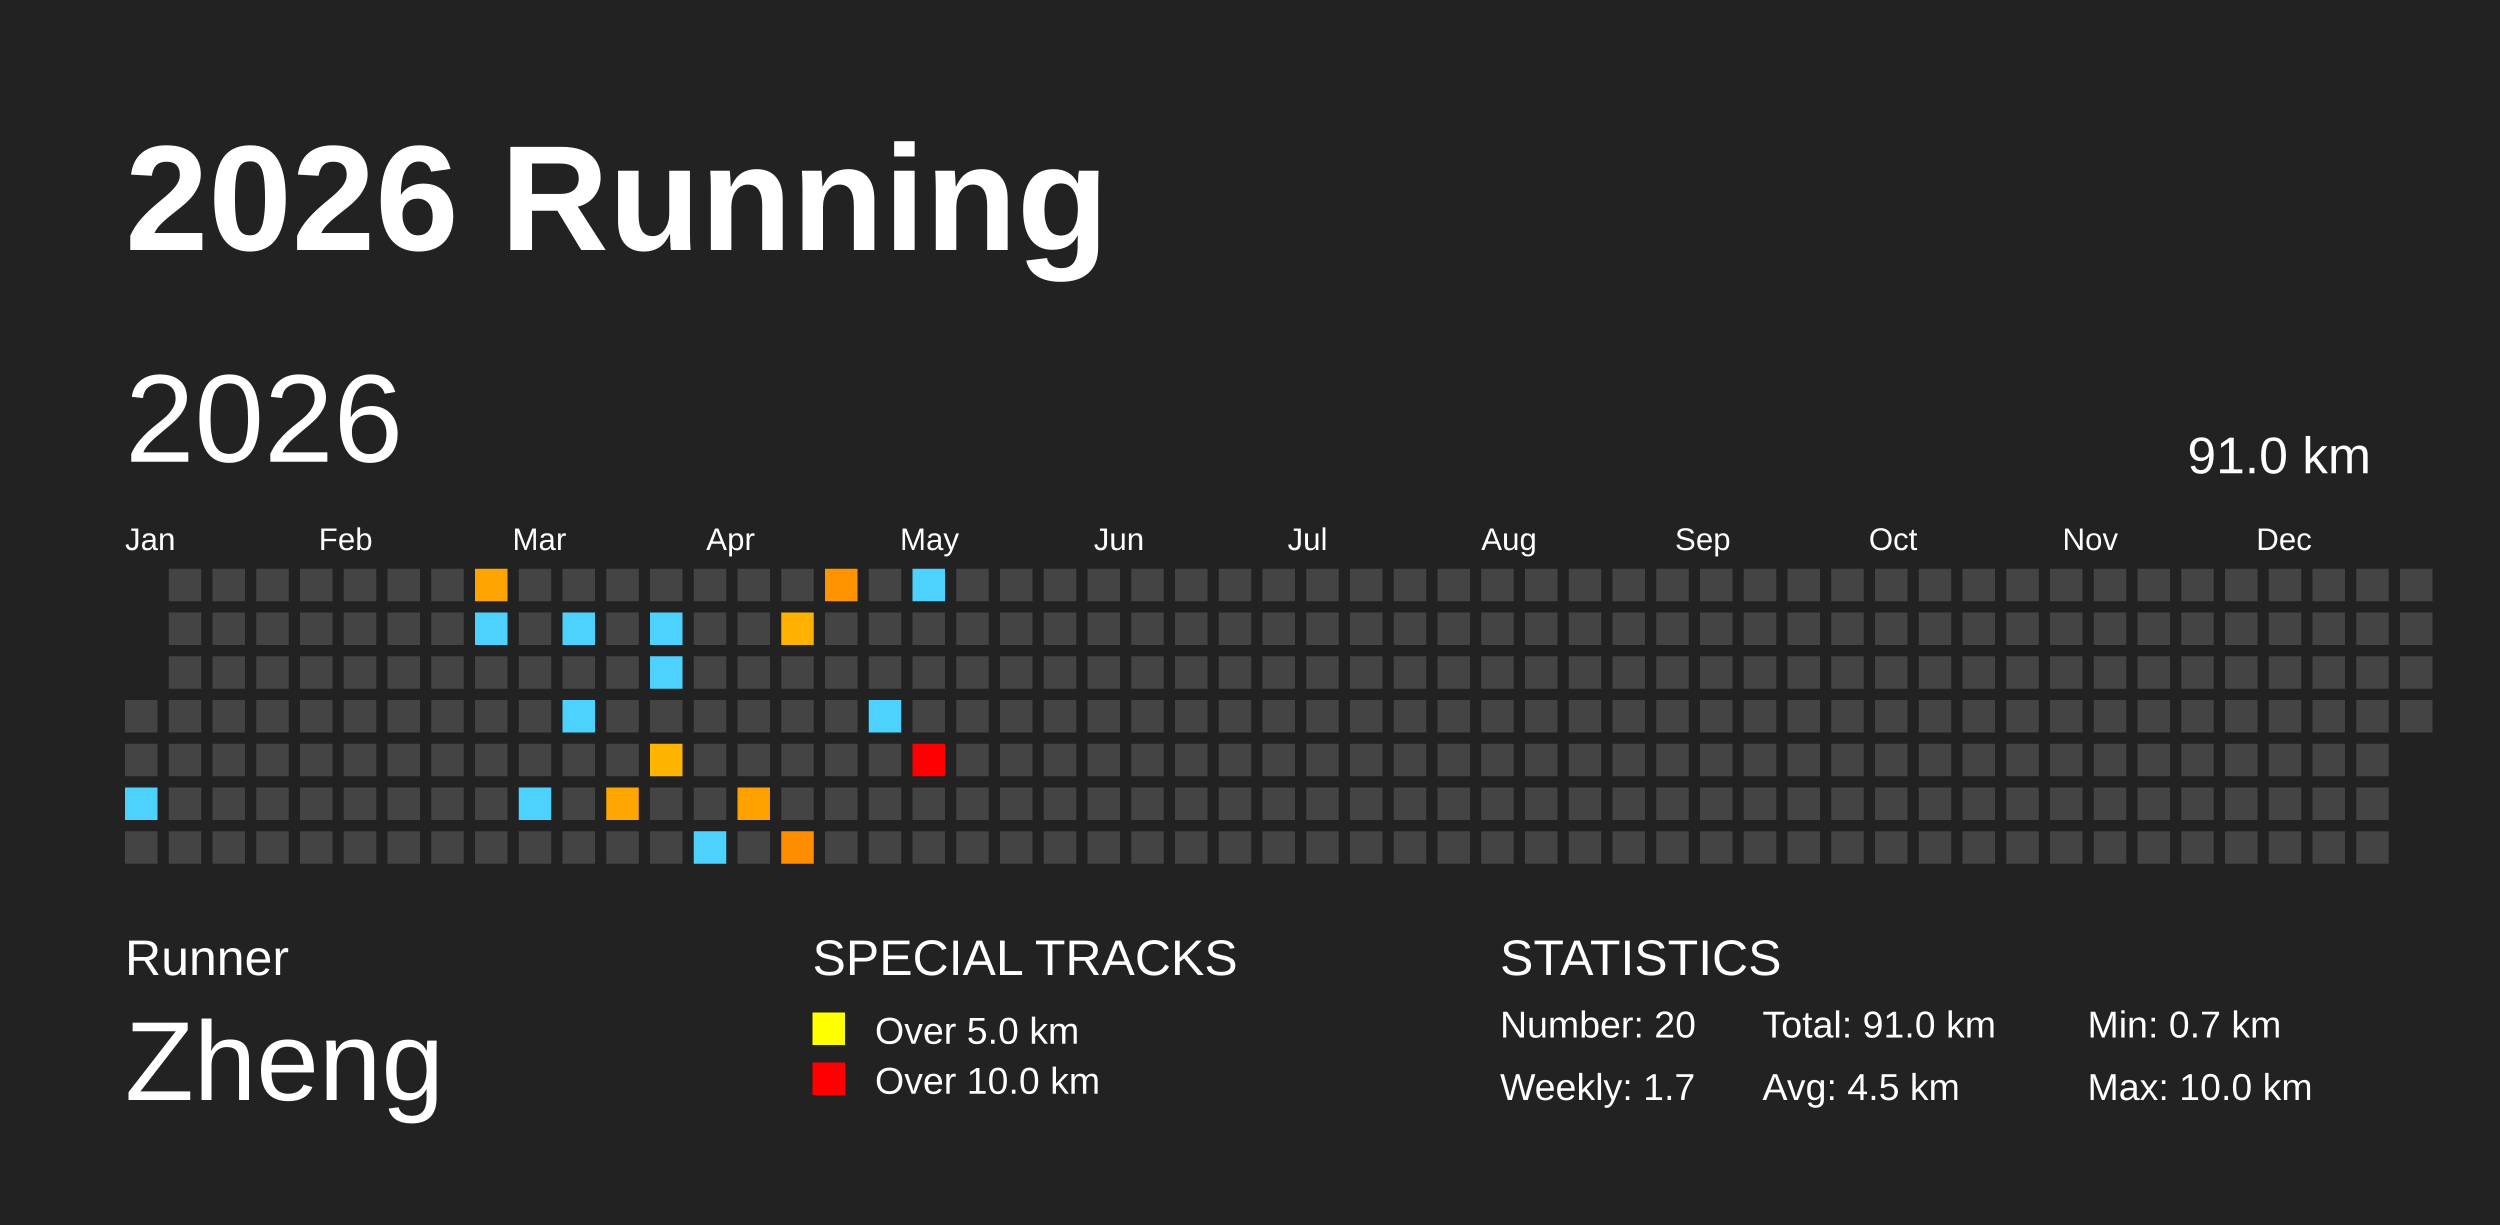
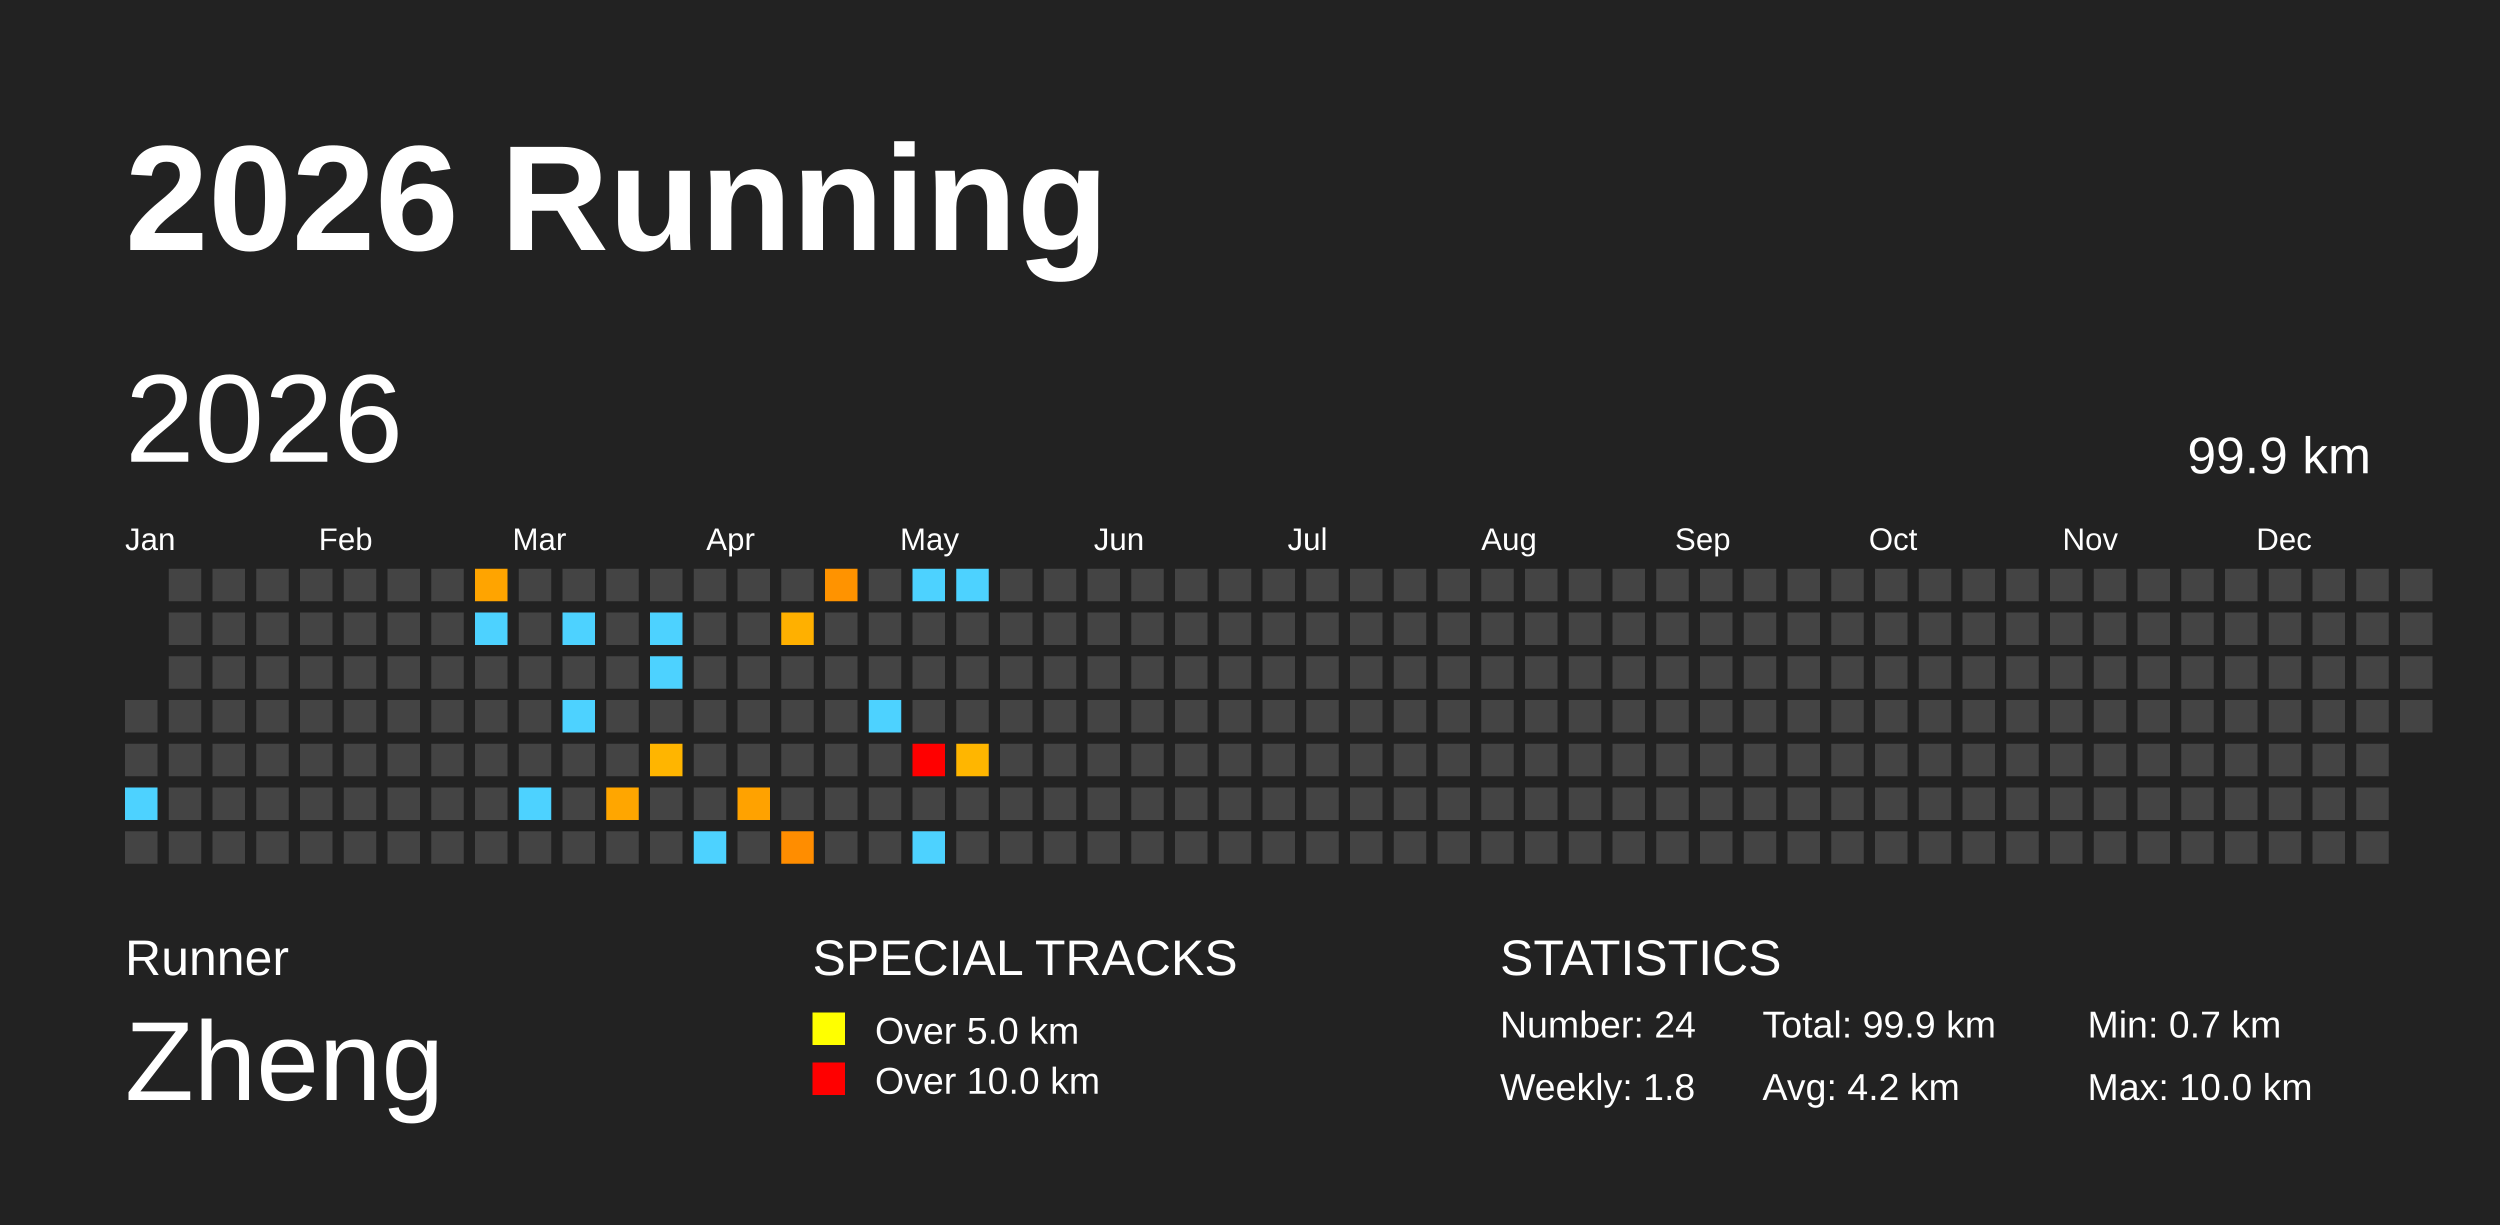
<svg xmlns="http://www.w3.org/2000/svg" baseProfile="full" height="98mm" version="1.1" viewBox="0,0,200,98" width="200mm">
  <defs />
  <rect fill="#222222" height="98" width="200" x="0" y="0" />
  <text fill="#FFFFFF" style="font-size:12px; font-family:Arial; font-weight:bold;" x="10" y="20">2026 Running</text>
  <text fill="#FFFFFF" style="font-size:4px; font-family:Arial" x="10" y="78">Runner</text>
  <text fill="#FFFFFF" style="font-size:9px; font-family:Arial" x="10" y="88">Zheng</text>
  <text fill="#FFFFFF" style="font-size:4px; font-family:Arial" x="65" y="78">SPECIAL TRACKS</text>
  <rect fill="yellow" height="2.6" width="2.6" x="65" y="81" />
  <text fill="#FFFFFF" style="font-size:3px; font-family:Arial" x="70" y="83.5">Over 5.0 km</text>
  <rect fill="red" height="2.6" width="2.6" x="65" y="85" />
  <text fill="#FFFFFF" style="font-size:3px; font-family:Arial" x="70" y="87.5">Over 10.0 km</text>
  <text fill="#FFFFFF" style="font-size:4px; font-family:Arial" x="120" y="78">STATISTICS</text>
-   <text fill="#FFFFFF" style="font-size:3px; font-family:Arial" x="120" y="83">Number: 20</text>
-   <text fill="#FFFFFF" style="font-size:3px; font-family:Arial" x="120" y="88">Weekly: 1.7</text>
-   <text fill="#FFFFFF" style="font-size:3px; font-family:Arial" x="141" y="83">Total: 91.0 km</text>
-   <text fill="#FFFFFF" style="font-size:3px; font-family:Arial" x="141" y="88">Avg: 4.5 km</text>
+   <text fill="#FFFFFF" style="font-size:3px; font-family:Arial" x="120" y="83">Number: 24</text>
+   <text fill="#FFFFFF" style="font-size:3px; font-family:Arial" x="120" y="88">Weekly: 1.8</text>
+   <text fill="#FFFFFF" style="font-size:3px; font-family:Arial" x="141" y="83">Total: 99.9 km</text>
+   <text fill="#FFFFFF" style="font-size:3px; font-family:Arial" x="141" y="88">Avg: 4.2 km</text>
  <text fill="#FFFFFF" style="font-size:3px; font-family:Arial" x="167" y="83">Min: 0.7 km</text>
  <text fill="#FFFFFF" style="font-size:3px; font-family:Arial" x="167" y="88">Max: 10.0 km</text>
  <text dominant-baseline="hanging" fill="#FFFFFF" style="font-size:10.0px; font-family:Arial;" x="10" y="30">2026</text>
-   <text dominant-baseline="hanging" fill="#FFFFFF" style="font-size:4.125px; font-family:Arial;" x="175" y="35">91.0 km</text>
+   <text dominant-baseline="hanging" fill="#FFFFFF" style="font-size:4.125px; font-family:Arial;" x="175" y="35">99.9 km</text>
  <text fill="#FFFFFF" style="font-size:2.5px; font-family:Arial" x="10.0" y="44">Jan</text>
  <text fill="#FFFFFF" style="font-size:2.5px; font-family:Arial" x="25.5" y="44">Feb</text>
  <text fill="#FFFFFF" style="font-size:2.5px; font-family:Arial" x="41.0" y="44">Mar</text>
  <text fill="#FFFFFF" style="font-size:2.5px; font-family:Arial" x="56.5" y="44">Apr</text>
  <text fill="#FFFFFF" style="font-size:2.5px; font-family:Arial" x="72.0" y="44">May</text>
  <text fill="#FFFFFF" style="font-size:2.5px; font-family:Arial" x="87.5" y="44">Jun</text>
  <text fill="#FFFFFF" style="font-size:2.5px; font-family:Arial" x="103.0" y="44">Jul</text>
  <text fill="#FFFFFF" style="font-size:2.5px; font-family:Arial" x="118.5" y="44">Aug</text>
  <text fill="#FFFFFF" style="font-size:2.5px; font-family:Arial" x="134.0" y="44">Sep</text>
  <text fill="#FFFFFF" style="font-size:2.5px; font-family:Arial" x="149.5" y="44">Oct</text>
  <text fill="#FFFFFF" style="font-size:2.5px; font-family:Arial" x="165.0" y="44">Nov</text>
  <text fill="#FFFFFF" style="font-size:2.5px; font-family:Arial" x="180.5" y="44">Dec</text>
  <rect fill="#444444" height="2.6" width="2.6" x="10.0" y="56.0" />
  <rect fill="#444444" height="2.6" width="2.6" x="10.0" y="59.5" />
  <rect fill="#4dd2ff" height="2.6" width="2.6" x="10.0" y="63.0" />
  <rect fill="#444444" height="2.6" width="2.6" x="10.0" y="66.5" />
  <rect fill="#444444" height="2.6" width="2.6" x="13.5" y="45.5" />
  <rect fill="#444444" height="2.6" width="2.6" x="13.5" y="49.0" />
  <rect fill="#444444" height="2.6" width="2.6" x="13.5" y="52.5" />
  <rect fill="#444444" height="2.6" width="2.6" x="13.5" y="56.0" />
  <rect fill="#444444" height="2.6" width="2.6" x="13.5" y="59.5" />
  <rect fill="#444444" height="2.6" width="2.6" x="13.5" y="63.0" />
  <rect fill="#444444" height="2.6" width="2.6" x="13.5" y="66.5" />
  <rect fill="#444444" height="2.6" width="2.6" x="17.0" y="45.5" />
  <rect fill="#444444" height="2.6" width="2.6" x="17.0" y="49.0" />
  <rect fill="#444444" height="2.6" width="2.6" x="17.0" y="52.5" />
  <rect fill="#444444" height="2.6" width="2.6" x="17.0" y="56.0" />
  <rect fill="#444444" height="2.6" width="2.6" x="17.0" y="59.5" />
  <rect fill="#444444" height="2.6" width="2.6" x="17.0" y="63.0" />
  <rect fill="#444444" height="2.6" width="2.6" x="17.0" y="66.5" />
  <rect fill="#444444" height="2.6" width="2.6" x="20.5" y="45.5" />
  <rect fill="#444444" height="2.6" width="2.6" x="20.5" y="49.0" />
  <rect fill="#444444" height="2.6" width="2.6" x="20.5" y="52.5" />
  <rect fill="#444444" height="2.6" width="2.6" x="20.5" y="56.0" />
  <rect fill="#444444" height="2.6" width="2.6" x="20.5" y="59.5" />
  <rect fill="#444444" height="2.6" width="2.6" x="20.5" y="63.0" />
  <rect fill="#444444" height="2.6" width="2.6" x="20.5" y="66.5" />
  <rect fill="#444444" height="2.6" width="2.6" x="24.0" y="45.5" />
  <rect fill="#444444" height="2.6" width="2.6" x="24.0" y="49.0" />
  <rect fill="#444444" height="2.6" width="2.6" x="24.0" y="52.5" />
  <rect fill="#444444" height="2.6" width="2.6" x="24.0" y="56.0" />
  <rect fill="#444444" height="2.6" width="2.6" x="24.0" y="59.5" />
  <rect fill="#444444" height="2.6" width="2.6" x="24.0" y="63.0" />
  <rect fill="#444444" height="2.6" width="2.6" x="24.0" y="66.5" />
  <rect fill="#444444" height="2.6" width="2.6" x="27.5" y="45.5" />
  <rect fill="#444444" height="2.6" width="2.6" x="27.5" y="49.0" />
  <rect fill="#444444" height="2.6" width="2.6" x="27.5" y="52.5" />
  <rect fill="#444444" height="2.6" width="2.6" x="27.5" y="56.0" />
  <rect fill="#444444" height="2.6" width="2.6" x="27.5" y="59.5" />
  <rect fill="#444444" height="2.6" width="2.6" x="27.5" y="63.0" />
  <rect fill="#444444" height="2.6" width="2.6" x="27.5" y="66.5" />
  <rect fill="#444444" height="2.6" width="2.6" x="31.0" y="45.5" />
  <rect fill="#444444" height="2.6" width="2.6" x="31.0" y="49.0" />
  <rect fill="#444444" height="2.6" width="2.6" x="31.0" y="52.5" />
  <rect fill="#444444" height="2.6" width="2.6" x="31.0" y="56.0" />
  <rect fill="#444444" height="2.6" width="2.6" x="31.0" y="59.5" />
  <rect fill="#444444" height="2.6" width="2.6" x="31.0" y="63.0" />
  <rect fill="#444444" height="2.6" width="2.6" x="31.0" y="66.5" />
  <rect fill="#444444" height="2.6" width="2.6" x="34.5" y="45.5" />
  <rect fill="#444444" height="2.6" width="2.6" x="34.5" y="49.0" />
  <rect fill="#444444" height="2.6" width="2.6" x="34.5" y="52.5" />
  <rect fill="#444444" height="2.6" width="2.6" x="34.5" y="56.0" />
  <rect fill="#444444" height="2.6" width="2.6" x="34.5" y="59.5" />
  <rect fill="#444444" height="2.6" width="2.6" x="34.5" y="63.0" />
  <rect fill="#444444" height="2.6" width="2.6" x="34.5" y="66.5" />
  <rect fill="#ffa400" height="2.6" width="2.6" x="38.0" y="45.5" />
  <rect fill="#4dd2ff" height="2.6" width="2.6" x="38.0" y="49.0" />
  <rect fill="#444444" height="2.6" width="2.6" x="38.0" y="52.5" />
  <rect fill="#444444" height="2.6" width="2.6" x="38.0" y="56.0" />
  <rect fill="#444444" height="2.6" width="2.6" x="38.0" y="59.5" />
  <rect fill="#444444" height="2.6" width="2.6" x="38.0" y="63.0" />
  <rect fill="#444444" height="2.6" width="2.6" x="38.0" y="66.5" />
  <rect fill="#444444" height="2.6" width="2.6" x="41.5" y="45.5" />
  <rect fill="#444444" height="2.6" width="2.6" x="41.5" y="49.0" />
  <rect fill="#444444" height="2.6" width="2.6" x="41.5" y="52.5" />
  <rect fill="#444444" height="2.6" width="2.6" x="41.5" y="56.0" />
  <rect fill="#444444" height="2.6" width="2.6" x="41.5" y="59.5" />
  <rect fill="#4dd2ff" height="2.6" width="2.6" x="41.5" y="63.0" />
  <rect fill="#444444" height="2.6" width="2.6" x="41.5" y="66.5" />
  <rect fill="#444444" height="2.6" width="2.6" x="45.0" y="45.5" />
  <rect fill="#4dd2ff" height="2.6" width="2.6" x="45.0" y="49.0" />
  <rect fill="#444444" height="2.6" width="2.6" x="45.0" y="52.5" />
  <rect fill="#4dd2ff" height="2.6" width="2.6" x="45.0" y="56.0" />
  <rect fill="#444444" height="2.6" width="2.6" x="45.0" y="59.5" />
  <rect fill="#444444" height="2.6" width="2.6" x="45.0" y="63.0" />
  <rect fill="#444444" height="2.6" width="2.6" x="45.0" y="66.5" />
  <rect fill="#444444" height="2.6" width="2.6" x="48.5" y="45.5" />
  <rect fill="#444444" height="2.6" width="2.6" x="48.5" y="49.0" />
  <rect fill="#444444" height="2.6" width="2.6" x="48.5" y="52.5" />
  <rect fill="#444444" height="2.6" width="2.6" x="48.5" y="56.0" />
  <rect fill="#444444" height="2.6" width="2.6" x="48.5" y="59.5" />
  <rect fill="#ffa600" height="2.6" width="2.6" x="48.5" y="63.0" />
  <rect fill="#444444" height="2.6" width="2.6" x="48.5" y="66.5" />
  <rect fill="#444444" height="2.6" width="2.6" x="52.0" y="45.5" />
  <rect fill="#4dd2ff" height="2.6" width="2.6" x="52.0" y="49.0" />
  <rect fill="#4dd2ff" height="2.6" width="2.6" x="52.0" y="52.5" />
  <rect fill="#444444" height="2.6" width="2.6" x="52.0" y="56.0" />
  <rect fill="#ffb500" height="2.6" width="2.6" x="52.0" y="59.5" />
  <rect fill="#444444" height="2.6" width="2.6" x="52.0" y="63.0" />
  <rect fill="#444444" height="2.6" width="2.6" x="52.0" y="66.5" />
  <rect fill="#444444" height="2.6" width="2.6" x="55.5" y="45.5" />
  <rect fill="#444444" height="2.6" width="2.6" x="55.5" y="49.0" />
  <rect fill="#444444" height="2.6" width="2.6" x="55.5" y="52.5" />
  <rect fill="#444444" height="2.6" width="2.6" x="55.5" y="56.0" />
  <rect fill="#444444" height="2.6" width="2.6" x="55.5" y="59.5" />
  <rect fill="#444444" height="2.6" width="2.6" x="55.5" y="63.0" />
  <rect fill="#4dd2ff" height="2.6" width="2.6" x="55.5" y="66.5" />
  <rect fill="#444444" height="2.6" width="2.6" x="59.0" y="45.5" />
  <rect fill="#444444" height="2.6" width="2.6" x="59.0" y="49.0" />
  <rect fill="#444444" height="2.6" width="2.6" x="59.0" y="52.5" />
  <rect fill="#444444" height="2.6" width="2.6" x="59.0" y="56.0" />
  <rect fill="#444444" height="2.6" width="2.6" x="59.0" y="59.5" />
  <rect fill="#ffa200" height="2.6" width="2.6" x="59.0" y="63.0" />
  <rect fill="#444444" height="2.6" width="2.6" x="59.0" y="66.5" />
  <rect fill="#444444" height="2.6" width="2.6" x="62.5" y="45.5" />
  <rect fill="#ffb000" height="2.6" width="2.6" x="62.5" y="49.0" />
  <rect fill="#444444" height="2.6" width="2.6" x="62.5" y="52.5" />
  <rect fill="#444444" height="2.6" width="2.6" x="62.5" y="56.0" />
  <rect fill="#444444" height="2.6" width="2.6" x="62.5" y="59.5" />
  <rect fill="#444444" height="2.6" width="2.6" x="62.5" y="63.0" />
  <rect fill="#ff8d00" height="2.6" width="2.6" x="62.5" y="66.5" />
  <rect fill="#ff9300" height="2.6" width="2.6" x="66.0" y="45.5" />
  <rect fill="#444444" height="2.6" width="2.6" x="66.0" y="49.0" />
  <rect fill="#444444" height="2.6" width="2.6" x="66.0" y="52.5" />
  <rect fill="#444444" height="2.6" width="2.6" x="66.0" y="56.0" />
  <rect fill="#444444" height="2.6" width="2.6" x="66.0" y="59.5" />
  <rect fill="#444444" height="2.6" width="2.6" x="66.0" y="63.0" />
  <rect fill="#444444" height="2.6" width="2.6" x="66.0" y="66.5" />
  <rect fill="#444444" height="2.6" width="2.6" x="69.5" y="45.5" />
  <rect fill="#444444" height="2.6" width="2.6" x="69.5" y="49.0" />
  <rect fill="#444444" height="2.6" width="2.6" x="69.5" y="52.5" />
  <rect fill="#4dd2ff" height="2.6" width="2.6" x="69.5" y="56.0" />
  <rect fill="#444444" height="2.6" width="2.6" x="69.5" y="59.5" />
  <rect fill="#444444" height="2.6" width="2.6" x="69.5" y="63.0" />
  <rect fill="#444444" height="2.6" width="2.6" x="69.5" y="66.5" />
  <rect fill="#4dd2ff" height="2.6" width="2.6" x="73.0" y="45.5" />
  <rect fill="#444444" height="2.6" width="2.6" x="73.0" y="49.0" />
  <rect fill="#444444" height="2.6" width="2.6" x="73.0" y="52.5" />
  <rect fill="#444444" height="2.6" width="2.6" x="73.0" y="56.0" />
  <rect fill="red" height="2.6" width="2.6" x="73.0" y="59.5" />
  <rect fill="#444444" height="2.6" width="2.6" x="73.0" y="63.0" />
-   <rect fill="#444444" height="2.6" width="2.6" x="73.0" y="66.5" />
-   <rect fill="#444444" height="2.6" width="2.6" x="76.5" y="45.5" />
+   <rect fill="#4dd2ff" height="2.6" width="2.6" x="73.0" y="66.5" />
+   <rect fill="#4dd2ff" height="2.6" width="2.6" x="76.5" y="45.5" />
  <rect fill="#444444" height="2.6" width="2.6" x="76.5" y="49.0" />
  <rect fill="#444444" height="2.6" width="2.6" x="76.5" y="52.5" />
  <rect fill="#444444" height="2.6" width="2.6" x="76.5" y="56.0" />
-   <rect fill="#444444" height="2.6" width="2.6" x="76.5" y="59.5" />
+   <rect fill="#ffb600" height="2.6" width="2.6" x="76.5" y="59.5" />
  <rect fill="#444444" height="2.6" width="2.6" x="76.5" y="63.0" />
  <rect fill="#444444" height="2.6" width="2.6" x="76.5" y="66.5" />
  <rect fill="#444444" height="2.6" width="2.6" x="80.0" y="45.5" />
  <rect fill="#444444" height="2.6" width="2.6" x="80.0" y="49.0" />
  <rect fill="#444444" height="2.6" width="2.6" x="80.0" y="52.5" />
  <rect fill="#444444" height="2.6" width="2.6" x="80.0" y="56.0" />
  <rect fill="#444444" height="2.6" width="2.6" x="80.0" y="59.5" />
  <rect fill="#444444" height="2.6" width="2.6" x="80.0" y="63.0" />
  <rect fill="#444444" height="2.6" width="2.6" x="80.0" y="66.5" />
  <rect fill="#444444" height="2.6" width="2.6" x="83.5" y="45.5" />
  <rect fill="#444444" height="2.6" width="2.6" x="83.5" y="49.0" />
  <rect fill="#444444" height="2.6" width="2.6" x="83.5" y="52.5" />
  <rect fill="#444444" height="2.6" width="2.6" x="83.5" y="56.0" />
  <rect fill="#444444" height="2.6" width="2.6" x="83.5" y="59.5" />
  <rect fill="#444444" height="2.6" width="2.6" x="83.5" y="63.0" />
  <rect fill="#444444" height="2.6" width="2.6" x="83.5" y="66.5" />
  <rect fill="#444444" height="2.6" width="2.6" x="87.0" y="45.5" />
  <rect fill="#444444" height="2.6" width="2.6" x="87.0" y="49.0" />
  <rect fill="#444444" height="2.6" width="2.6" x="87.0" y="52.5" />
  <rect fill="#444444" height="2.6" width="2.6" x="87.0" y="56.0" />
  <rect fill="#444444" height="2.6" width="2.6" x="87.0" y="59.5" />
  <rect fill="#444444" height="2.6" width="2.6" x="87.0" y="63.0" />
  <rect fill="#444444" height="2.6" width="2.6" x="87.0" y="66.5" />
  <rect fill="#444444" height="2.6" width="2.6" x="90.5" y="45.5" />
  <rect fill="#444444" height="2.6" width="2.6" x="90.5" y="49.0" />
  <rect fill="#444444" height="2.6" width="2.6" x="90.5" y="52.5" />
  <rect fill="#444444" height="2.6" width="2.6" x="90.5" y="56.0" />
  <rect fill="#444444" height="2.6" width="2.6" x="90.5" y="59.5" />
  <rect fill="#444444" height="2.6" width="2.6" x="90.5" y="63.0" />
  <rect fill="#444444" height="2.6" width="2.6" x="90.5" y="66.5" />
  <rect fill="#444444" height="2.6" width="2.6" x="94.0" y="45.5" />
  <rect fill="#444444" height="2.6" width="2.6" x="94.0" y="49.0" />
  <rect fill="#444444" height="2.6" width="2.6" x="94.0" y="52.5" />
  <rect fill="#444444" height="2.6" width="2.6" x="94.0" y="56.0" />
  <rect fill="#444444" height="2.6" width="2.6" x="94.0" y="59.5" />
  <rect fill="#444444" height="2.6" width="2.6" x="94.0" y="63.0" />
  <rect fill="#444444" height="2.6" width="2.6" x="94.0" y="66.5" />
  <rect fill="#444444" height="2.6" width="2.6" x="97.5" y="45.5" />
  <rect fill="#444444" height="2.6" width="2.6" x="97.5" y="49.0" />
  <rect fill="#444444" height="2.6" width="2.6" x="97.5" y="52.5" />
  <rect fill="#444444" height="2.6" width="2.6" x="97.5" y="56.0" />
  <rect fill="#444444" height="2.6" width="2.6" x="97.5" y="59.5" />
  <rect fill="#444444" height="2.6" width="2.6" x="97.5" y="63.0" />
  <rect fill="#444444" height="2.6" width="2.6" x="97.5" y="66.5" />
  <rect fill="#444444" height="2.6" width="2.6" x="101.0" y="45.5" />
  <rect fill="#444444" height="2.6" width="2.6" x="101.0" y="49.0" />
  <rect fill="#444444" height="2.6" width="2.6" x="101.0" y="52.5" />
  <rect fill="#444444" height="2.6" width="2.6" x="101.0" y="56.0" />
  <rect fill="#444444" height="2.6" width="2.6" x="101.0" y="59.5" />
  <rect fill="#444444" height="2.6" width="2.6" x="101.0" y="63.0" />
  <rect fill="#444444" height="2.6" width="2.6" x="101.0" y="66.5" />
  <rect fill="#444444" height="2.6" width="2.6" x="104.5" y="45.5" />
  <rect fill="#444444" height="2.6" width="2.6" x="104.5" y="49.0" />
  <rect fill="#444444" height="2.6" width="2.6" x="104.5" y="52.5" />
  <rect fill="#444444" height="2.6" width="2.6" x="104.5" y="56.0" />
  <rect fill="#444444" height="2.6" width="2.6" x="104.5" y="59.5" />
  <rect fill="#444444" height="2.6" width="2.6" x="104.5" y="63.0" />
  <rect fill="#444444" height="2.6" width="2.6" x="104.5" y="66.5" />
  <rect fill="#444444" height="2.6" width="2.6" x="108.0" y="45.5" />
  <rect fill="#444444" height="2.6" width="2.6" x="108.0" y="49.0" />
  <rect fill="#444444" height="2.6" width="2.6" x="108.0" y="52.5" />
  <rect fill="#444444" height="2.6" width="2.6" x="108.0" y="56.0" />
  <rect fill="#444444" height="2.6" width="2.6" x="108.0" y="59.5" />
  <rect fill="#444444" height="2.6" width="2.6" x="108.0" y="63.0" />
  <rect fill="#444444" height="2.6" width="2.6" x="108.0" y="66.5" />
  <rect fill="#444444" height="2.6" width="2.6" x="111.5" y="45.5" />
  <rect fill="#444444" height="2.6" width="2.6" x="111.5" y="49.0" />
  <rect fill="#444444" height="2.6" width="2.6" x="111.5" y="52.5" />
  <rect fill="#444444" height="2.6" width="2.6" x="111.5" y="56.0" />
  <rect fill="#444444" height="2.6" width="2.6" x="111.5" y="59.5" />
  <rect fill="#444444" height="2.6" width="2.6" x="111.5" y="63.0" />
  <rect fill="#444444" height="2.6" width="2.6" x="111.5" y="66.5" />
  <rect fill="#444444" height="2.6" width="2.6" x="115.0" y="45.5" />
  <rect fill="#444444" height="2.6" width="2.6" x="115.0" y="49.0" />
  <rect fill="#444444" height="2.6" width="2.6" x="115.0" y="52.5" />
  <rect fill="#444444" height="2.6" width="2.6" x="115.0" y="56.0" />
  <rect fill="#444444" height="2.6" width="2.6" x="115.0" y="59.5" />
  <rect fill="#444444" height="2.6" width="2.6" x="115.0" y="63.0" />
  <rect fill="#444444" height="2.6" width="2.6" x="115.0" y="66.5" />
  <rect fill="#444444" height="2.6" width="2.6" x="118.5" y="45.5" />
  <rect fill="#444444" height="2.6" width="2.6" x="118.5" y="49.0" />
  <rect fill="#444444" height="2.6" width="2.6" x="118.5" y="52.5" />
  <rect fill="#444444" height="2.6" width="2.6" x="118.5" y="56.0" />
  <rect fill="#444444" height="2.6" width="2.6" x="118.5" y="59.5" />
  <rect fill="#444444" height="2.6" width="2.6" x="118.5" y="63.0" />
  <rect fill="#444444" height="2.6" width="2.6" x="118.5" y="66.5" />
  <rect fill="#444444" height="2.6" width="2.6" x="122.0" y="45.5" />
  <rect fill="#444444" height="2.6" width="2.6" x="122.0" y="49.0" />
  <rect fill="#444444" height="2.6" width="2.6" x="122.0" y="52.5" />
  <rect fill="#444444" height="2.6" width="2.6" x="122.0" y="56.0" />
  <rect fill="#444444" height="2.6" width="2.6" x="122.0" y="59.5" />
  <rect fill="#444444" height="2.6" width="2.6" x="122.0" y="63.0" />
  <rect fill="#444444" height="2.6" width="2.6" x="122.0" y="66.5" />
  <rect fill="#444444" height="2.6" width="2.6" x="125.5" y="45.5" />
  <rect fill="#444444" height="2.6" width="2.6" x="125.5" y="49.0" />
  <rect fill="#444444" height="2.6" width="2.6" x="125.5" y="52.5" />
  <rect fill="#444444" height="2.6" width="2.6" x="125.5" y="56.0" />
  <rect fill="#444444" height="2.6" width="2.6" x="125.5" y="59.5" />
  <rect fill="#444444" height="2.6" width="2.6" x="125.5" y="63.0" />
  <rect fill="#444444" height="2.6" width="2.6" x="125.5" y="66.5" />
  <rect fill="#444444" height="2.6" width="2.6" x="129.0" y="45.5" />
  <rect fill="#444444" height="2.6" width="2.6" x="129.0" y="49.0" />
  <rect fill="#444444" height="2.6" width="2.6" x="129.0" y="52.5" />
  <rect fill="#444444" height="2.6" width="2.6" x="129.0" y="56.0" />
  <rect fill="#444444" height="2.6" width="2.6" x="129.0" y="59.5" />
  <rect fill="#444444" height="2.6" width="2.6" x="129.0" y="63.0" />
  <rect fill="#444444" height="2.6" width="2.6" x="129.0" y="66.5" />
  <rect fill="#444444" height="2.6" width="2.6" x="132.5" y="45.5" />
  <rect fill="#444444" height="2.6" width="2.6" x="132.5" y="49.0" />
  <rect fill="#444444" height="2.6" width="2.6" x="132.5" y="52.5" />
  <rect fill="#444444" height="2.6" width="2.6" x="132.5" y="56.0" />
  <rect fill="#444444" height="2.6" width="2.6" x="132.5" y="59.5" />
  <rect fill="#444444" height="2.6" width="2.6" x="132.5" y="63.0" />
  <rect fill="#444444" height="2.6" width="2.6" x="132.5" y="66.5" />
  <rect fill="#444444" height="2.6" width="2.6" x="136.0" y="45.5" />
  <rect fill="#444444" height="2.6" width="2.6" x="136.0" y="49.0" />
  <rect fill="#444444" height="2.6" width="2.6" x="136.0" y="52.5" />
  <rect fill="#444444" height="2.6" width="2.6" x="136.0" y="56.0" />
  <rect fill="#444444" height="2.6" width="2.6" x="136.0" y="59.5" />
  <rect fill="#444444" height="2.6" width="2.6" x="136.0" y="63.0" />
  <rect fill="#444444" height="2.6" width="2.6" x="136.0" y="66.5" />
  <rect fill="#444444" height="2.6" width="2.6" x="139.5" y="45.5" />
  <rect fill="#444444" height="2.6" width="2.6" x="139.5" y="49.0" />
  <rect fill="#444444" height="2.6" width="2.6" x="139.5" y="52.5" />
  <rect fill="#444444" height="2.6" width="2.6" x="139.5" y="56.0" />
  <rect fill="#444444" height="2.6" width="2.6" x="139.5" y="59.5" />
  <rect fill="#444444" height="2.6" width="2.6" x="139.5" y="63.0" />
  <rect fill="#444444" height="2.6" width="2.6" x="139.5" y="66.5" />
  <rect fill="#444444" height="2.6" width="2.6" x="143.0" y="45.5" />
  <rect fill="#444444" height="2.6" width="2.6" x="143.0" y="49.0" />
  <rect fill="#444444" height="2.6" width="2.6" x="143.0" y="52.5" />
  <rect fill="#444444" height="2.6" width="2.6" x="143.0" y="56.0" />
  <rect fill="#444444" height="2.6" width="2.6" x="143.0" y="59.5" />
  <rect fill="#444444" height="2.6" width="2.6" x="143.0" y="63.0" />
  <rect fill="#444444" height="2.6" width="2.6" x="143.0" y="66.5" />
  <rect fill="#444444" height="2.6" width="2.6" x="146.5" y="45.5" />
  <rect fill="#444444" height="2.6" width="2.6" x="146.5" y="49.0" />
  <rect fill="#444444" height="2.6" width="2.6" x="146.5" y="52.5" />
  <rect fill="#444444" height="2.6" width="2.6" x="146.5" y="56.0" />
  <rect fill="#444444" height="2.6" width="2.6" x="146.5" y="59.5" />
  <rect fill="#444444" height="2.6" width="2.6" x="146.5" y="63.0" />
  <rect fill="#444444" height="2.6" width="2.6" x="146.5" y="66.5" />
  <rect fill="#444444" height="2.6" width="2.6" x="150.0" y="45.5" />
  <rect fill="#444444" height="2.6" width="2.6" x="150.0" y="49.0" />
  <rect fill="#444444" height="2.6" width="2.6" x="150.0" y="52.5" />
  <rect fill="#444444" height="2.6" width="2.6" x="150.0" y="56.0" />
  <rect fill="#444444" height="2.6" width="2.6" x="150.0" y="59.5" />
  <rect fill="#444444" height="2.6" width="2.6" x="150.0" y="63.0" />
  <rect fill="#444444" height="2.6" width="2.6" x="150.0" y="66.5" />
  <rect fill="#444444" height="2.6" width="2.6" x="153.5" y="45.5" />
  <rect fill="#444444" height="2.6" width="2.6" x="153.5" y="49.0" />
  <rect fill="#444444" height="2.6" width="2.6" x="153.5" y="52.5" />
  <rect fill="#444444" height="2.6" width="2.6" x="153.5" y="56.0" />
  <rect fill="#444444" height="2.6" width="2.6" x="153.5" y="59.5" />
  <rect fill="#444444" height="2.6" width="2.6" x="153.5" y="63.0" />
  <rect fill="#444444" height="2.6" width="2.6" x="153.5" y="66.5" />
  <rect fill="#444444" height="2.6" width="2.6" x="157.0" y="45.5" />
  <rect fill="#444444" height="2.6" width="2.6" x="157.0" y="49.0" />
  <rect fill="#444444" height="2.6" width="2.6" x="157.0" y="52.5" />
  <rect fill="#444444" height="2.6" width="2.6" x="157.0" y="56.0" />
  <rect fill="#444444" height="2.6" width="2.6" x="157.0" y="59.5" />
  <rect fill="#444444" height="2.6" width="2.6" x="157.0" y="63.0" />
  <rect fill="#444444" height="2.6" width="2.6" x="157.0" y="66.5" />
  <rect fill="#444444" height="2.6" width="2.6" x="160.5" y="45.5" />
  <rect fill="#444444" height="2.6" width="2.6" x="160.5" y="49.0" />
  <rect fill="#444444" height="2.6" width="2.6" x="160.5" y="52.5" />
  <rect fill="#444444" height="2.6" width="2.6" x="160.5" y="56.0" />
  <rect fill="#444444" height="2.6" width="2.6" x="160.5" y="59.5" />
  <rect fill="#444444" height="2.6" width="2.6" x="160.5" y="63.0" />
  <rect fill="#444444" height="2.6" width="2.6" x="160.5" y="66.5" />
  <rect fill="#444444" height="2.6" width="2.6" x="164.0" y="45.5" />
  <rect fill="#444444" height="2.6" width="2.6" x="164.0" y="49.0" />
  <rect fill="#444444" height="2.6" width="2.6" x="164.0" y="52.5" />
  <rect fill="#444444" height="2.6" width="2.6" x="164.0" y="56.0" />
  <rect fill="#444444" height="2.6" width="2.6" x="164.0" y="59.5" />
  <rect fill="#444444" height="2.6" width="2.6" x="164.0" y="63.0" />
  <rect fill="#444444" height="2.6" width="2.6" x="164.0" y="66.5" />
  <rect fill="#444444" height="2.6" width="2.6" x="167.5" y="45.5" />
  <rect fill="#444444" height="2.6" width="2.6" x="167.5" y="49.0" />
  <rect fill="#444444" height="2.6" width="2.6" x="167.5" y="52.5" />
  <rect fill="#444444" height="2.6" width="2.6" x="167.5" y="56.0" />
  <rect fill="#444444" height="2.6" width="2.6" x="167.5" y="59.5" />
  <rect fill="#444444" height="2.6" width="2.6" x="167.5" y="63.0" />
  <rect fill="#444444" height="2.6" width="2.6" x="167.5" y="66.5" />
  <rect fill="#444444" height="2.6" width="2.6" x="171.0" y="45.5" />
  <rect fill="#444444" height="2.6" width="2.6" x="171.0" y="49.0" />
  <rect fill="#444444" height="2.6" width="2.6" x="171.0" y="52.5" />
  <rect fill="#444444" height="2.6" width="2.6" x="171.0" y="56.0" />
  <rect fill="#444444" height="2.6" width="2.6" x="171.0" y="59.5" />
  <rect fill="#444444" height="2.6" width="2.6" x="171.0" y="63.0" />
  <rect fill="#444444" height="2.6" width="2.6" x="171.0" y="66.5" />
  <rect fill="#444444" height="2.6" width="2.6" x="174.5" y="45.5" />
  <rect fill="#444444" height="2.6" width="2.6" x="174.5" y="49.0" />
  <rect fill="#444444" height="2.6" width="2.6" x="174.5" y="52.5" />
  <rect fill="#444444" height="2.6" width="2.6" x="174.5" y="56.0" />
  <rect fill="#444444" height="2.6" width="2.6" x="174.5" y="59.5" />
  <rect fill="#444444" height="2.6" width="2.6" x="174.5" y="63.0" />
  <rect fill="#444444" height="2.6" width="2.6" x="174.5" y="66.5" />
  <rect fill="#444444" height="2.6" width="2.6" x="178.0" y="45.5" />
  <rect fill="#444444" height="2.6" width="2.6" x="178.0" y="49.0" />
  <rect fill="#444444" height="2.6" width="2.6" x="178.0" y="52.5" />
  <rect fill="#444444" height="2.6" width="2.6" x="178.0" y="56.0" />
  <rect fill="#444444" height="2.6" width="2.6" x="178.0" y="59.5" />
  <rect fill="#444444" height="2.6" width="2.6" x="178.0" y="63.0" />
  <rect fill="#444444" height="2.6" width="2.6" x="178.0" y="66.5" />
  <rect fill="#444444" height="2.6" width="2.6" x="181.5" y="45.5" />
  <rect fill="#444444" height="2.6" width="2.6" x="181.5" y="49.0" />
  <rect fill="#444444" height="2.6" width="2.6" x="181.5" y="52.5" />
  <rect fill="#444444" height="2.6" width="2.6" x="181.5" y="56.0" />
  <rect fill="#444444" height="2.6" width="2.6" x="181.5" y="59.5" />
  <rect fill="#444444" height="2.6" width="2.6" x="181.5" y="63.0" />
  <rect fill="#444444" height="2.6" width="2.6" x="181.5" y="66.5" />
  <rect fill="#444444" height="2.6" width="2.6" x="185.0" y="45.5" />
  <rect fill="#444444" height="2.6" width="2.6" x="185.0" y="49.0" />
  <rect fill="#444444" height="2.6" width="2.6" x="185.0" y="52.5" />
  <rect fill="#444444" height="2.6" width="2.6" x="185.0" y="56.0" />
  <rect fill="#444444" height="2.6" width="2.6" x="185.0" y="59.5" />
  <rect fill="#444444" height="2.6" width="2.6" x="185.0" y="63.0" />
  <rect fill="#444444" height="2.6" width="2.6" x="185.0" y="66.5" />
  <rect fill="#444444" height="2.6" width="2.6" x="188.5" y="45.5" />
  <rect fill="#444444" height="2.6" width="2.6" x="188.5" y="49.0" />
  <rect fill="#444444" height="2.6" width="2.6" x="188.5" y="52.5" />
  <rect fill="#444444" height="2.6" width="2.6" x="188.5" y="56.0" />
  <rect fill="#444444" height="2.6" width="2.6" x="188.5" y="59.5" />
  <rect fill="#444444" height="2.6" width="2.6" x="188.5" y="63.0" />
  <rect fill="#444444" height="2.6" width="2.6" x="188.5" y="66.5" />
  <rect fill="#444444" height="2.6" width="2.6" x="192.0" y="45.5" />
  <rect fill="#444444" height="2.6" width="2.6" x="192.0" y="49.0" />
  <rect fill="#444444" height="2.6" width="2.6" x="192.0" y="52.5" />
  <rect fill="#444444" height="2.6" width="2.6" x="192.0" y="56.0" />
</svg>
